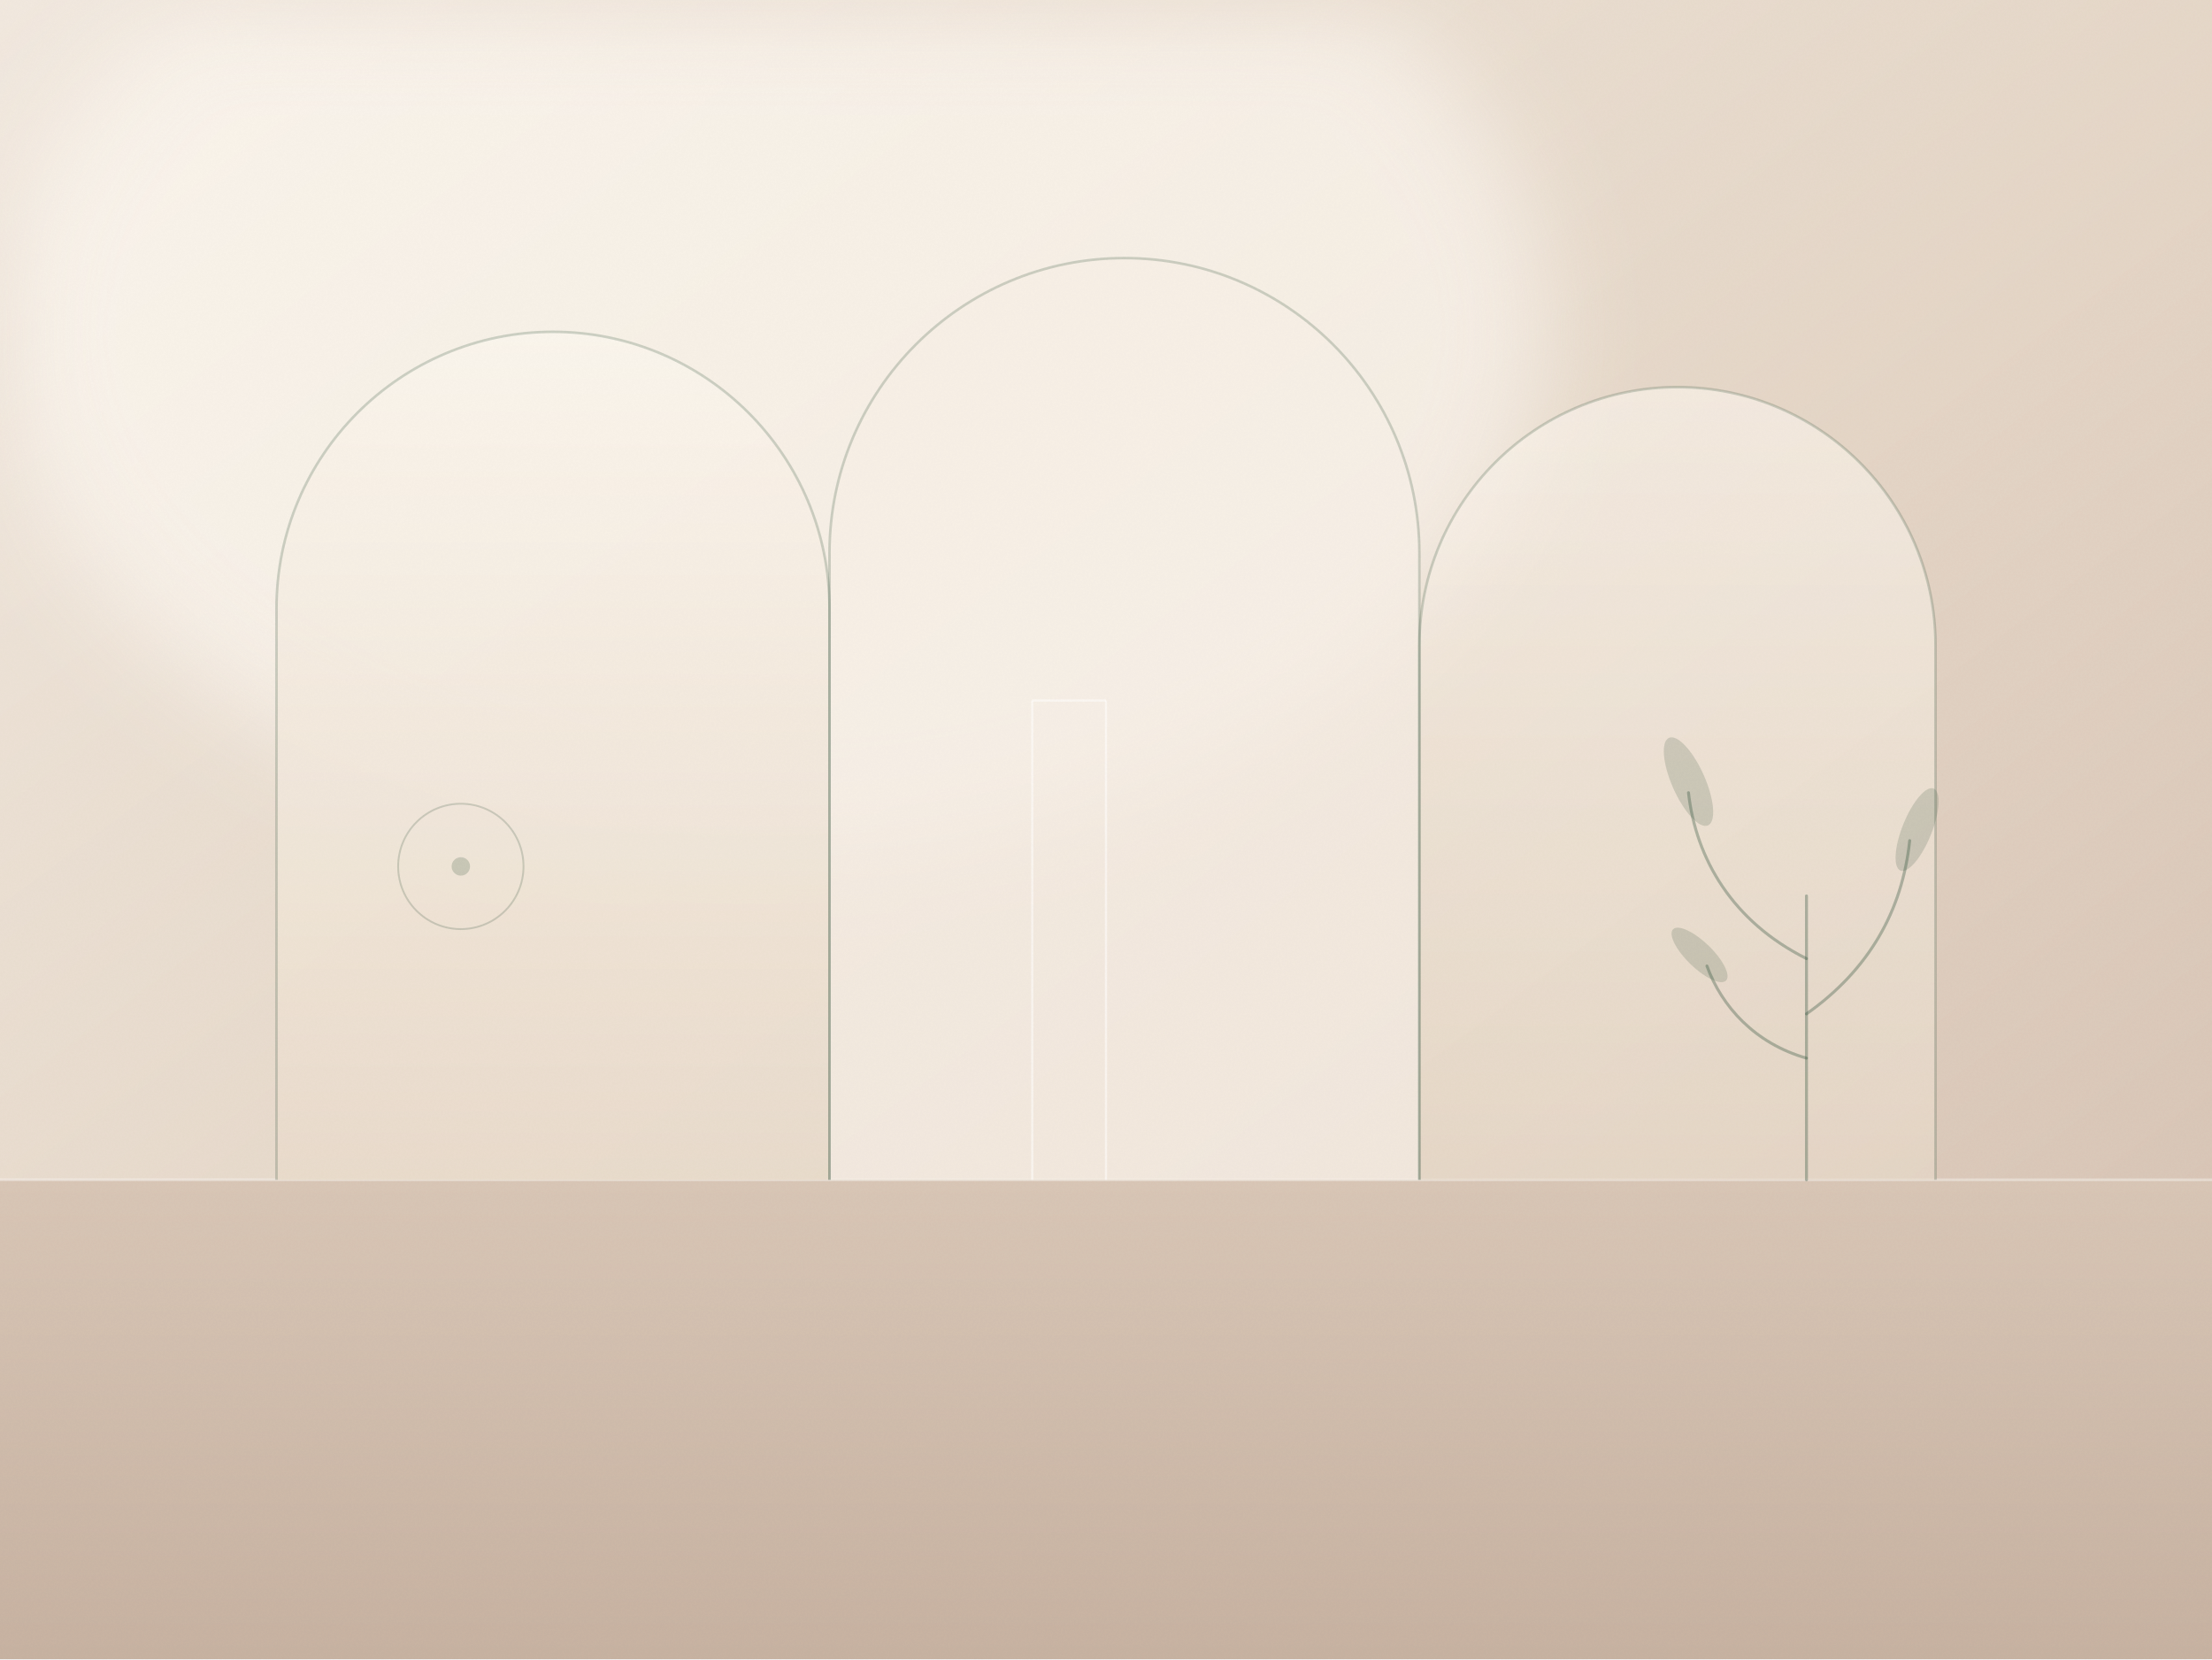
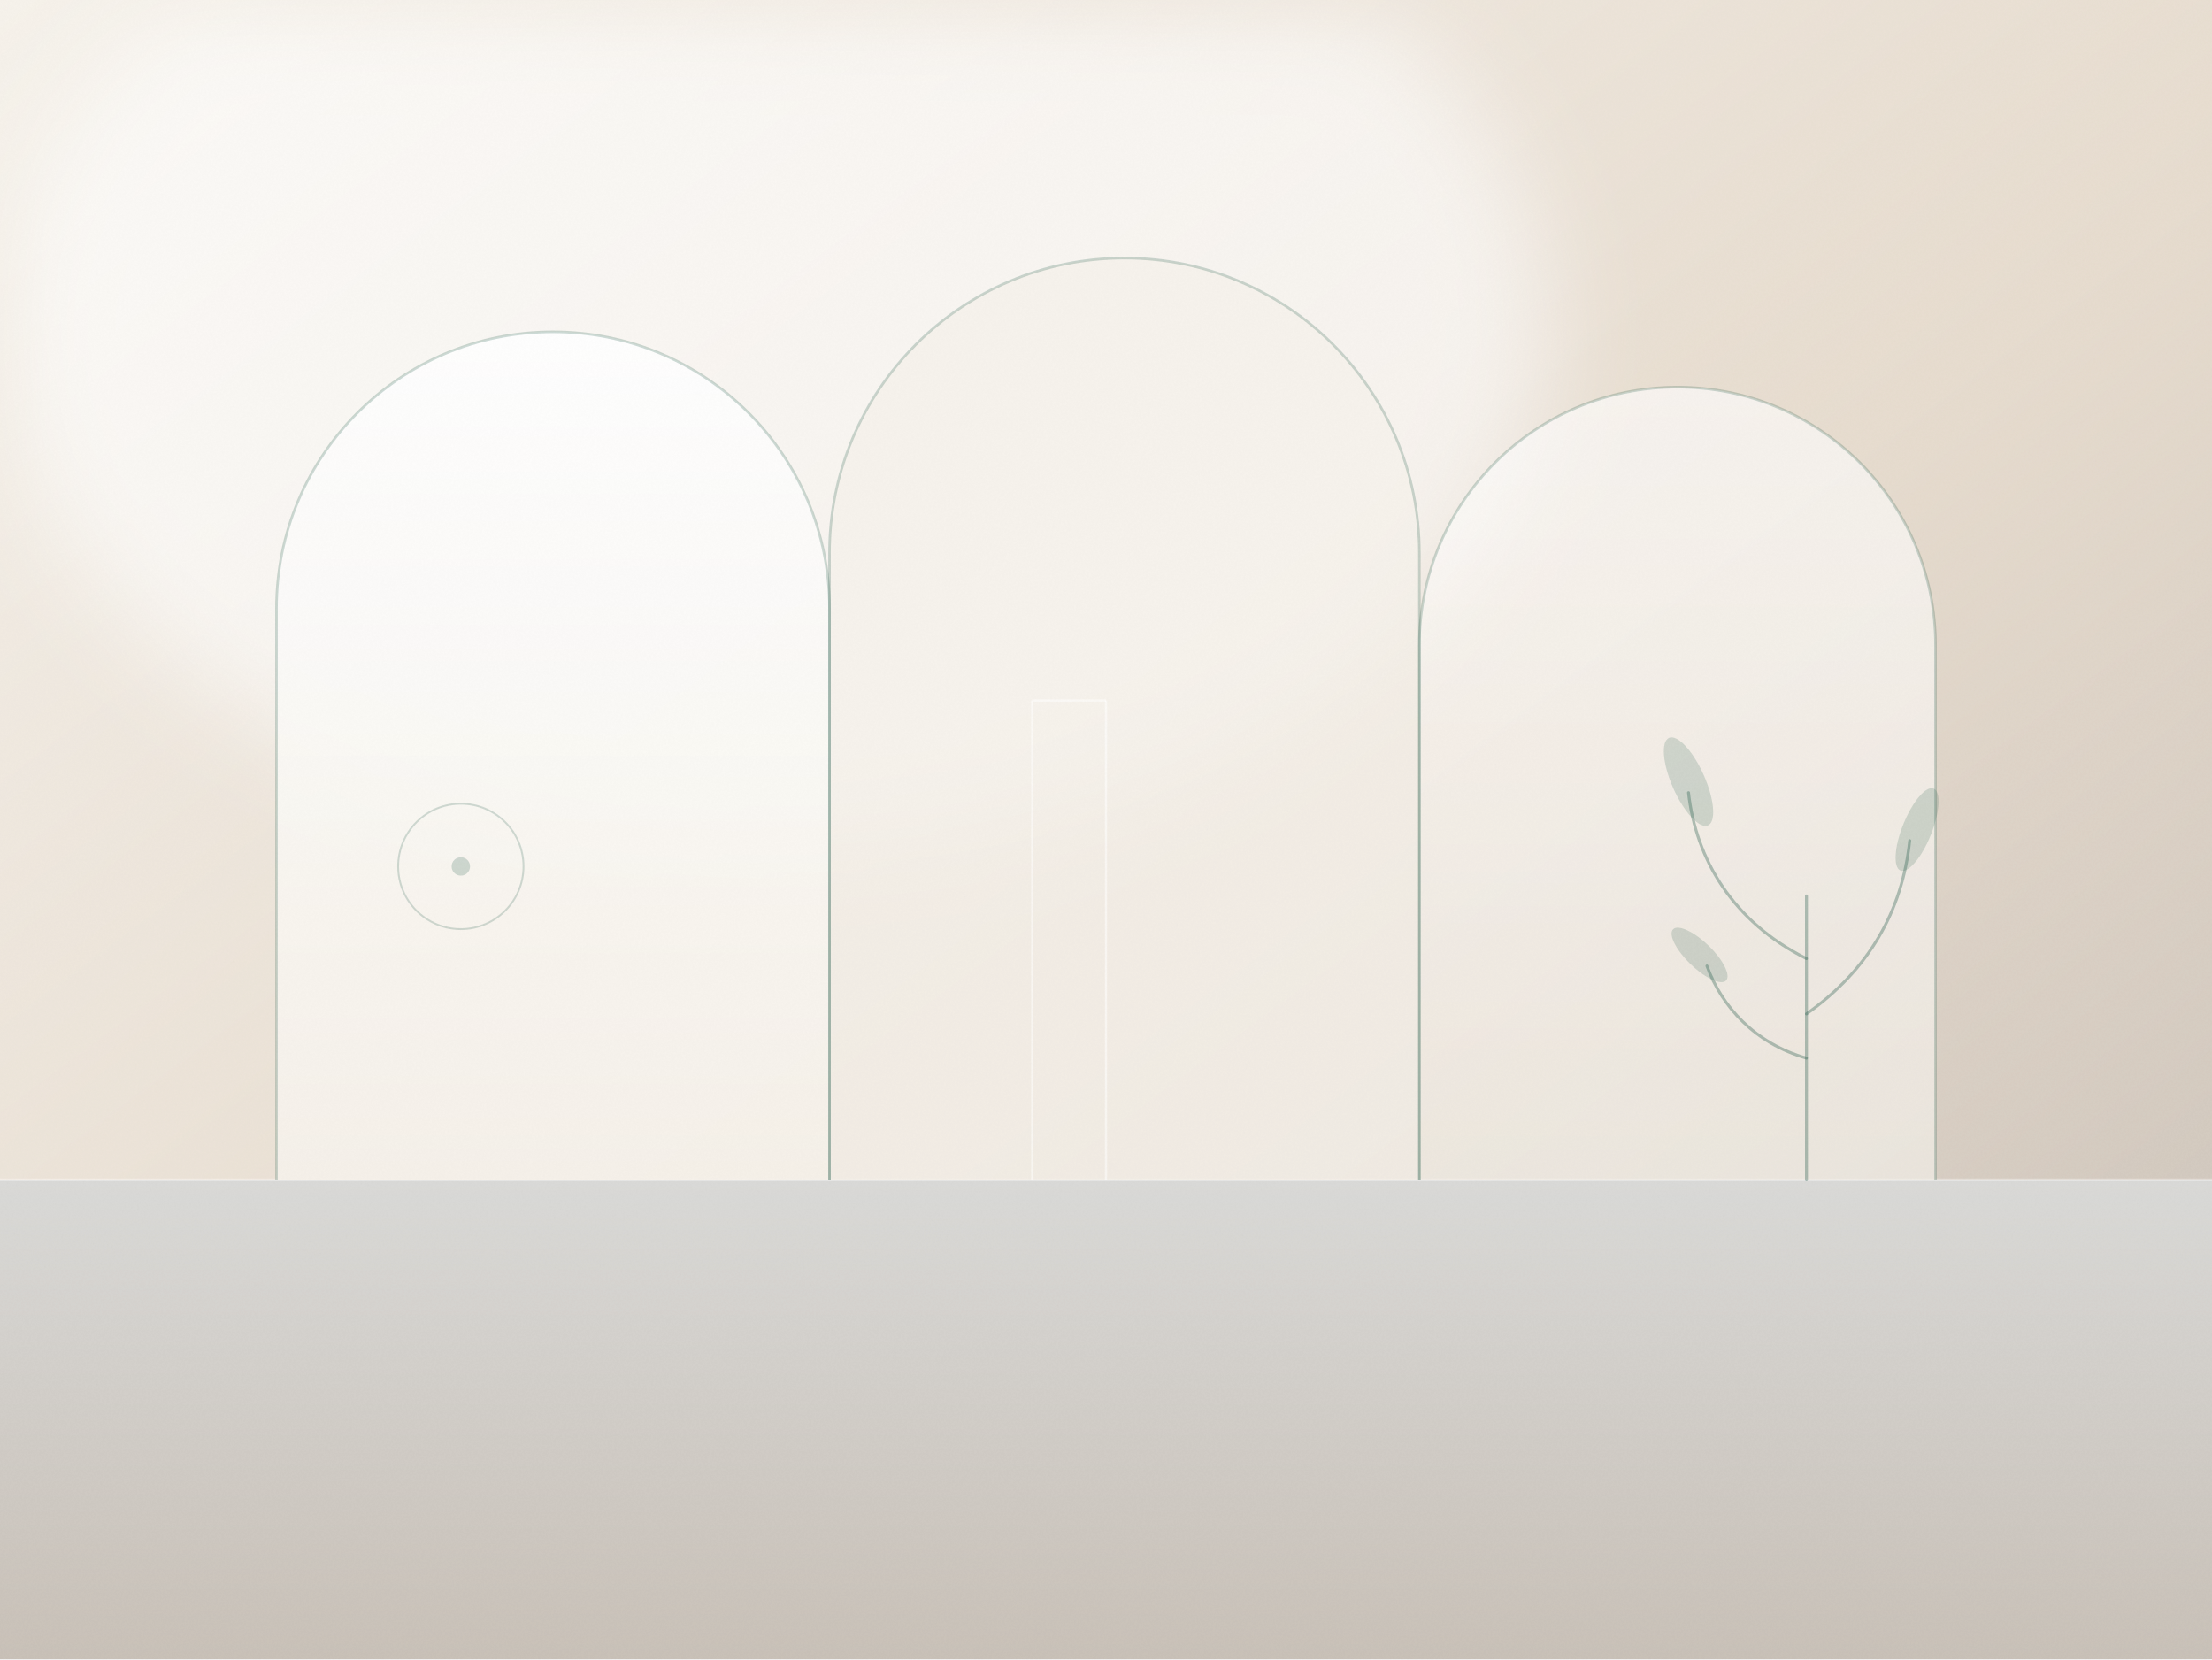
<svg xmlns="http://www.w3.org/2000/svg" viewBox="0 0 1200 900" width="1200" height="900" role="img" aria-hidden="true" focusable="false">
  <defs>
    <linearGradient id="clinicBg" x1="0" y1="0" x2="1" y2="1">
-       <stop offset="0" stop-color="#F1E8DE" />
-       <stop offset="0.55" stop-color="#E4D5C6" />
-       <stop offset="1" stop-color="#D3BFB0" />
+       <stop offset="0" stop-color="#F6F2EB" />
+       <stop offset="0.55" stop-color="#E7DCCF" />
+       <stop offset="1" stop-color="#C9C1B8" />
    </linearGradient>
    <linearGradient id="archFill" x1="0" y1="0" x2="0" y2="1">
-       <stop offset="0" stop-color="#FBF5EC" />
-       <stop offset="1" stop-color="#E9DBCB" />
+       <stop offset="0" stop-color="#FFFFFF" />
+       <stop offset="1" stop-color="#F6F2EB" />
    </linearGradient>
    <linearGradient id="floor" x1="0" y1="0" x2="0" y2="1">
-       <stop offset="0" stop-color="#D8C6B6" />
-       <stop offset="1" stop-color="#C7B2A1" />
+       <stop offset="0" stop-color="#D9D9D7" />
+       <stop offset="1" stop-color="#C9C1B8" />
    </linearGradient>
    <filter id="clinicBlur" x="-30%" y="-30%" width="160%" height="160%">
      <feGaussianBlur stdDeviation="26" />
    </filter>
    <filter id="clinicGrain">
      <feTurbulence type="fractalNoise" baseFrequency="0.85" numOctaves="3" stitchTiles="stitch" />
      <feColorMatrix type="saturate" values="0" />
      <feComponentTransfer>
        <feFuncA type="linear" slope="0.05" />
      </feComponentTransfer>
    </filter>
  </defs>
  <rect width="1200" height="900" fill="url(#clinicBg)" />
-   <ellipse cx="420" cy="180" rx="420" ry="280" fill="#FFFBF4" opacity="0.6" filter="url(#clinicBlur)" />
+   <ellipse cx="420" cy="180" rx="420" ry="280" fill="#FFFFFF" opacity="0.6" filter="url(#clinicBlur)" />
  <rect y="640" width="1200" height="260" fill="url(#floor)" />
  <path d="M0 640 H1200" stroke="#FFFFFF" stroke-opacity="0.35" stroke-width="1.5" />
  <g>
    <path d="M150 640 V 330 A 150 150 0 0 1 450 330 V 640 Z" fill="url(#archFill)" opacity="0.9" />
-     <path d="M450 640 V 300 A 160 160 0 0 1 770 300 V 640 Z" fill="#F7EFE5" opacity="0.75" />
+     <path d="M450 640 V 300 A 160 160 0 0 1 770 300 V 640 Z" fill="#F6F2EB" opacity="0.75" />
    <path d="M770 640 V 350 A 140 140 0 0 1 1050 350 V 640 Z" fill="url(#archFill)" opacity="0.62" />
  </g>
-   <g fill="none" stroke="#1A4228" stroke-opacity="0.2" stroke-width="1.4">
+   <g fill="none" stroke="#0E4B3A" stroke-opacity="0.2" stroke-width="1.4">
    <path d="M150 640 V 330 A 150 150 0 0 1 450 330 V 640" />
    <path d="M450 640 V 300 A 160 160 0 0 1 770 300 V 640" />
    <path d="M770 640 V 350 A 140 140 0 0 1 1050 350 V 640" />
  </g>
-   <g fill="none" stroke="#1A4228" stroke-opacity="0.3" stroke-linecap="round" stroke-width="1.6">
+   <g fill="none" stroke="#0E4B3A" stroke-opacity="0.3" stroke-linecap="round" stroke-width="1.6">
    <path d="M980 640 V 486" />
    <path d="M980 520 C 940 500, 920 466, 916 430" />
    <path d="M980 550 C 1014 526, 1032 494, 1036 456" />
    <path d="M980 574 C 952 566, 934 546, 926 524" />
  </g>
-   <g fill="#1A4228" fill-opacity="0.16">
+   <g fill="#0E4B3A" fill-opacity="0.16">
    <ellipse cx="916" cy="424" rx="9" ry="26" transform="rotate(-24 916 424)" />
    <ellipse cx="1040" cy="450" rx="8" ry="24" transform="rotate(22 1040 450)" />
    <ellipse cx="922" cy="518" rx="7" ry="20" transform="rotate(-46 922 518)" />
  </g>
  <g fill="none" stroke="#FFFFFF" stroke-opacity="0.5" stroke-width="1.2">
    <path d="M560 640 L 560 380" />
    <path d="M600 640 L 600 380" />
    <path d="M560 380 H 600" />
  </g>
-   <circle cx="250" cy="470" r="34" fill="none" stroke="#1A4228" stroke-opacity="0.18" />
-   <circle cx="250" cy="470" r="5" fill="#1A4228" fill-opacity="0.18" />
+   <circle cx="250" cy="470" r="34" fill="none" stroke="#0E4B3A" stroke-opacity="0.18" />
+   <circle cx="250" cy="470" r="5" fill="#0E4B3A" fill-opacity="0.18" />
  <rect width="1200" height="900" filter="url(#clinicGrain)" opacity="0.65" style="mix-blend-mode:multiply" />
</svg>
